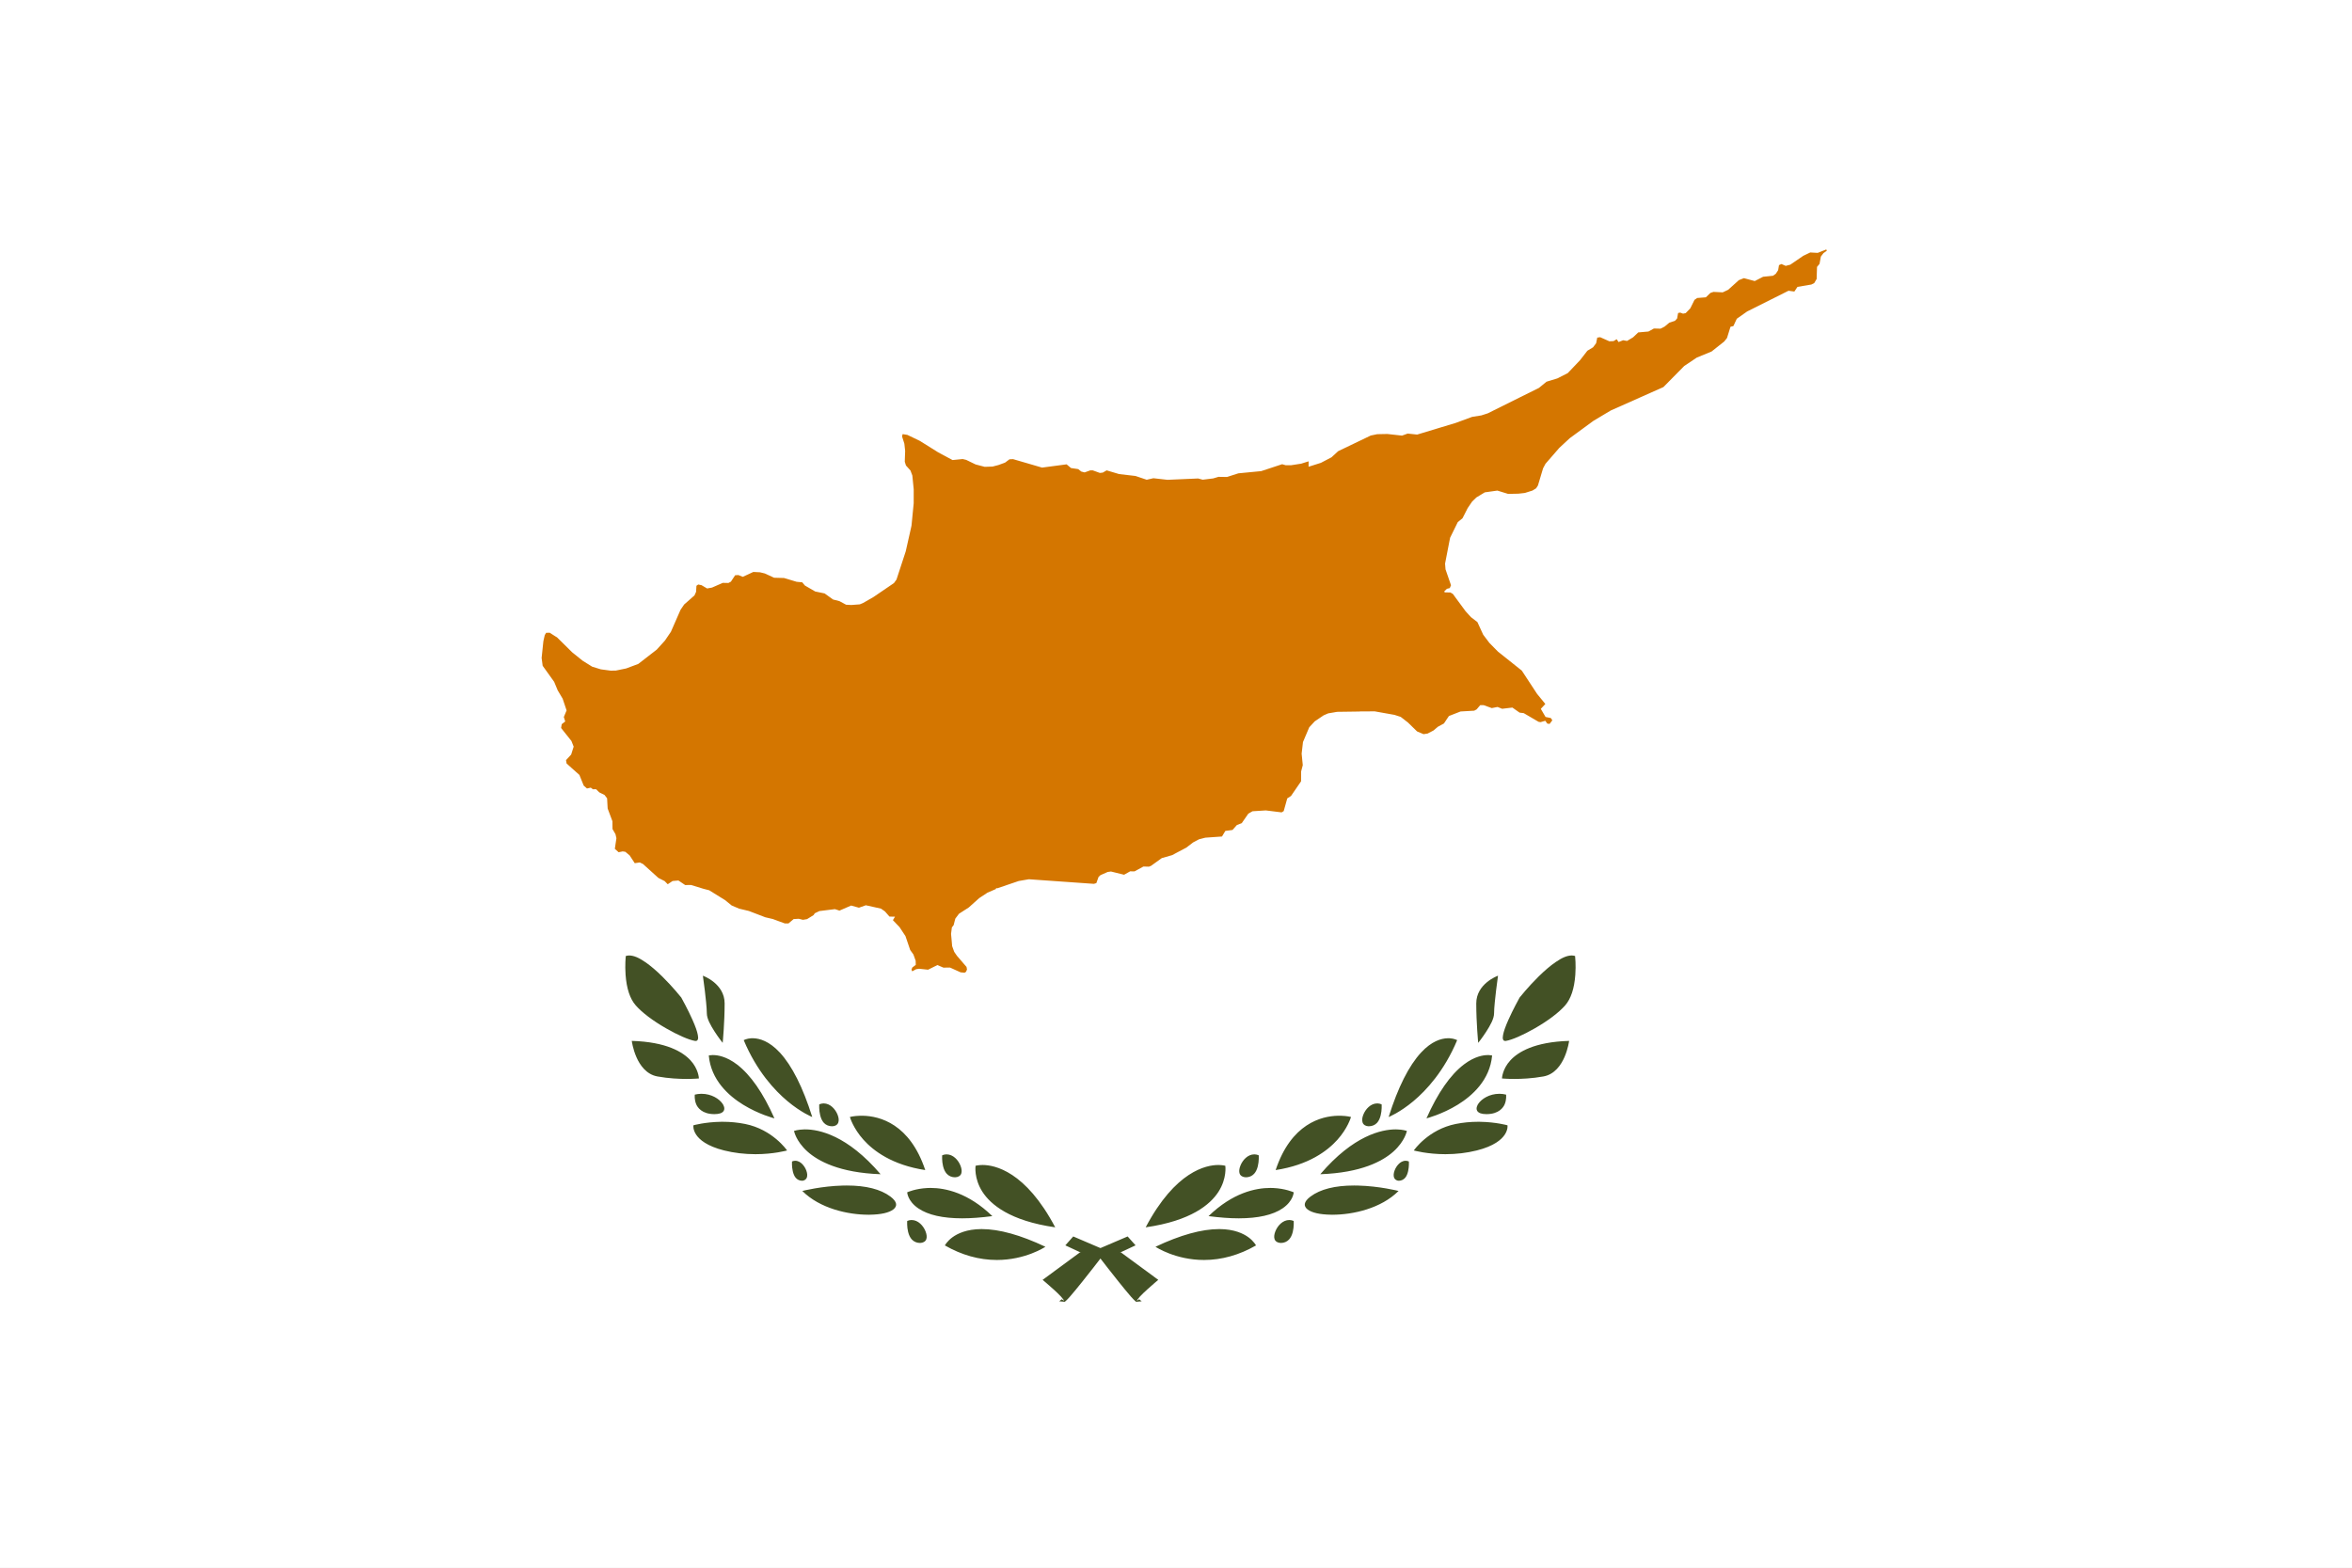
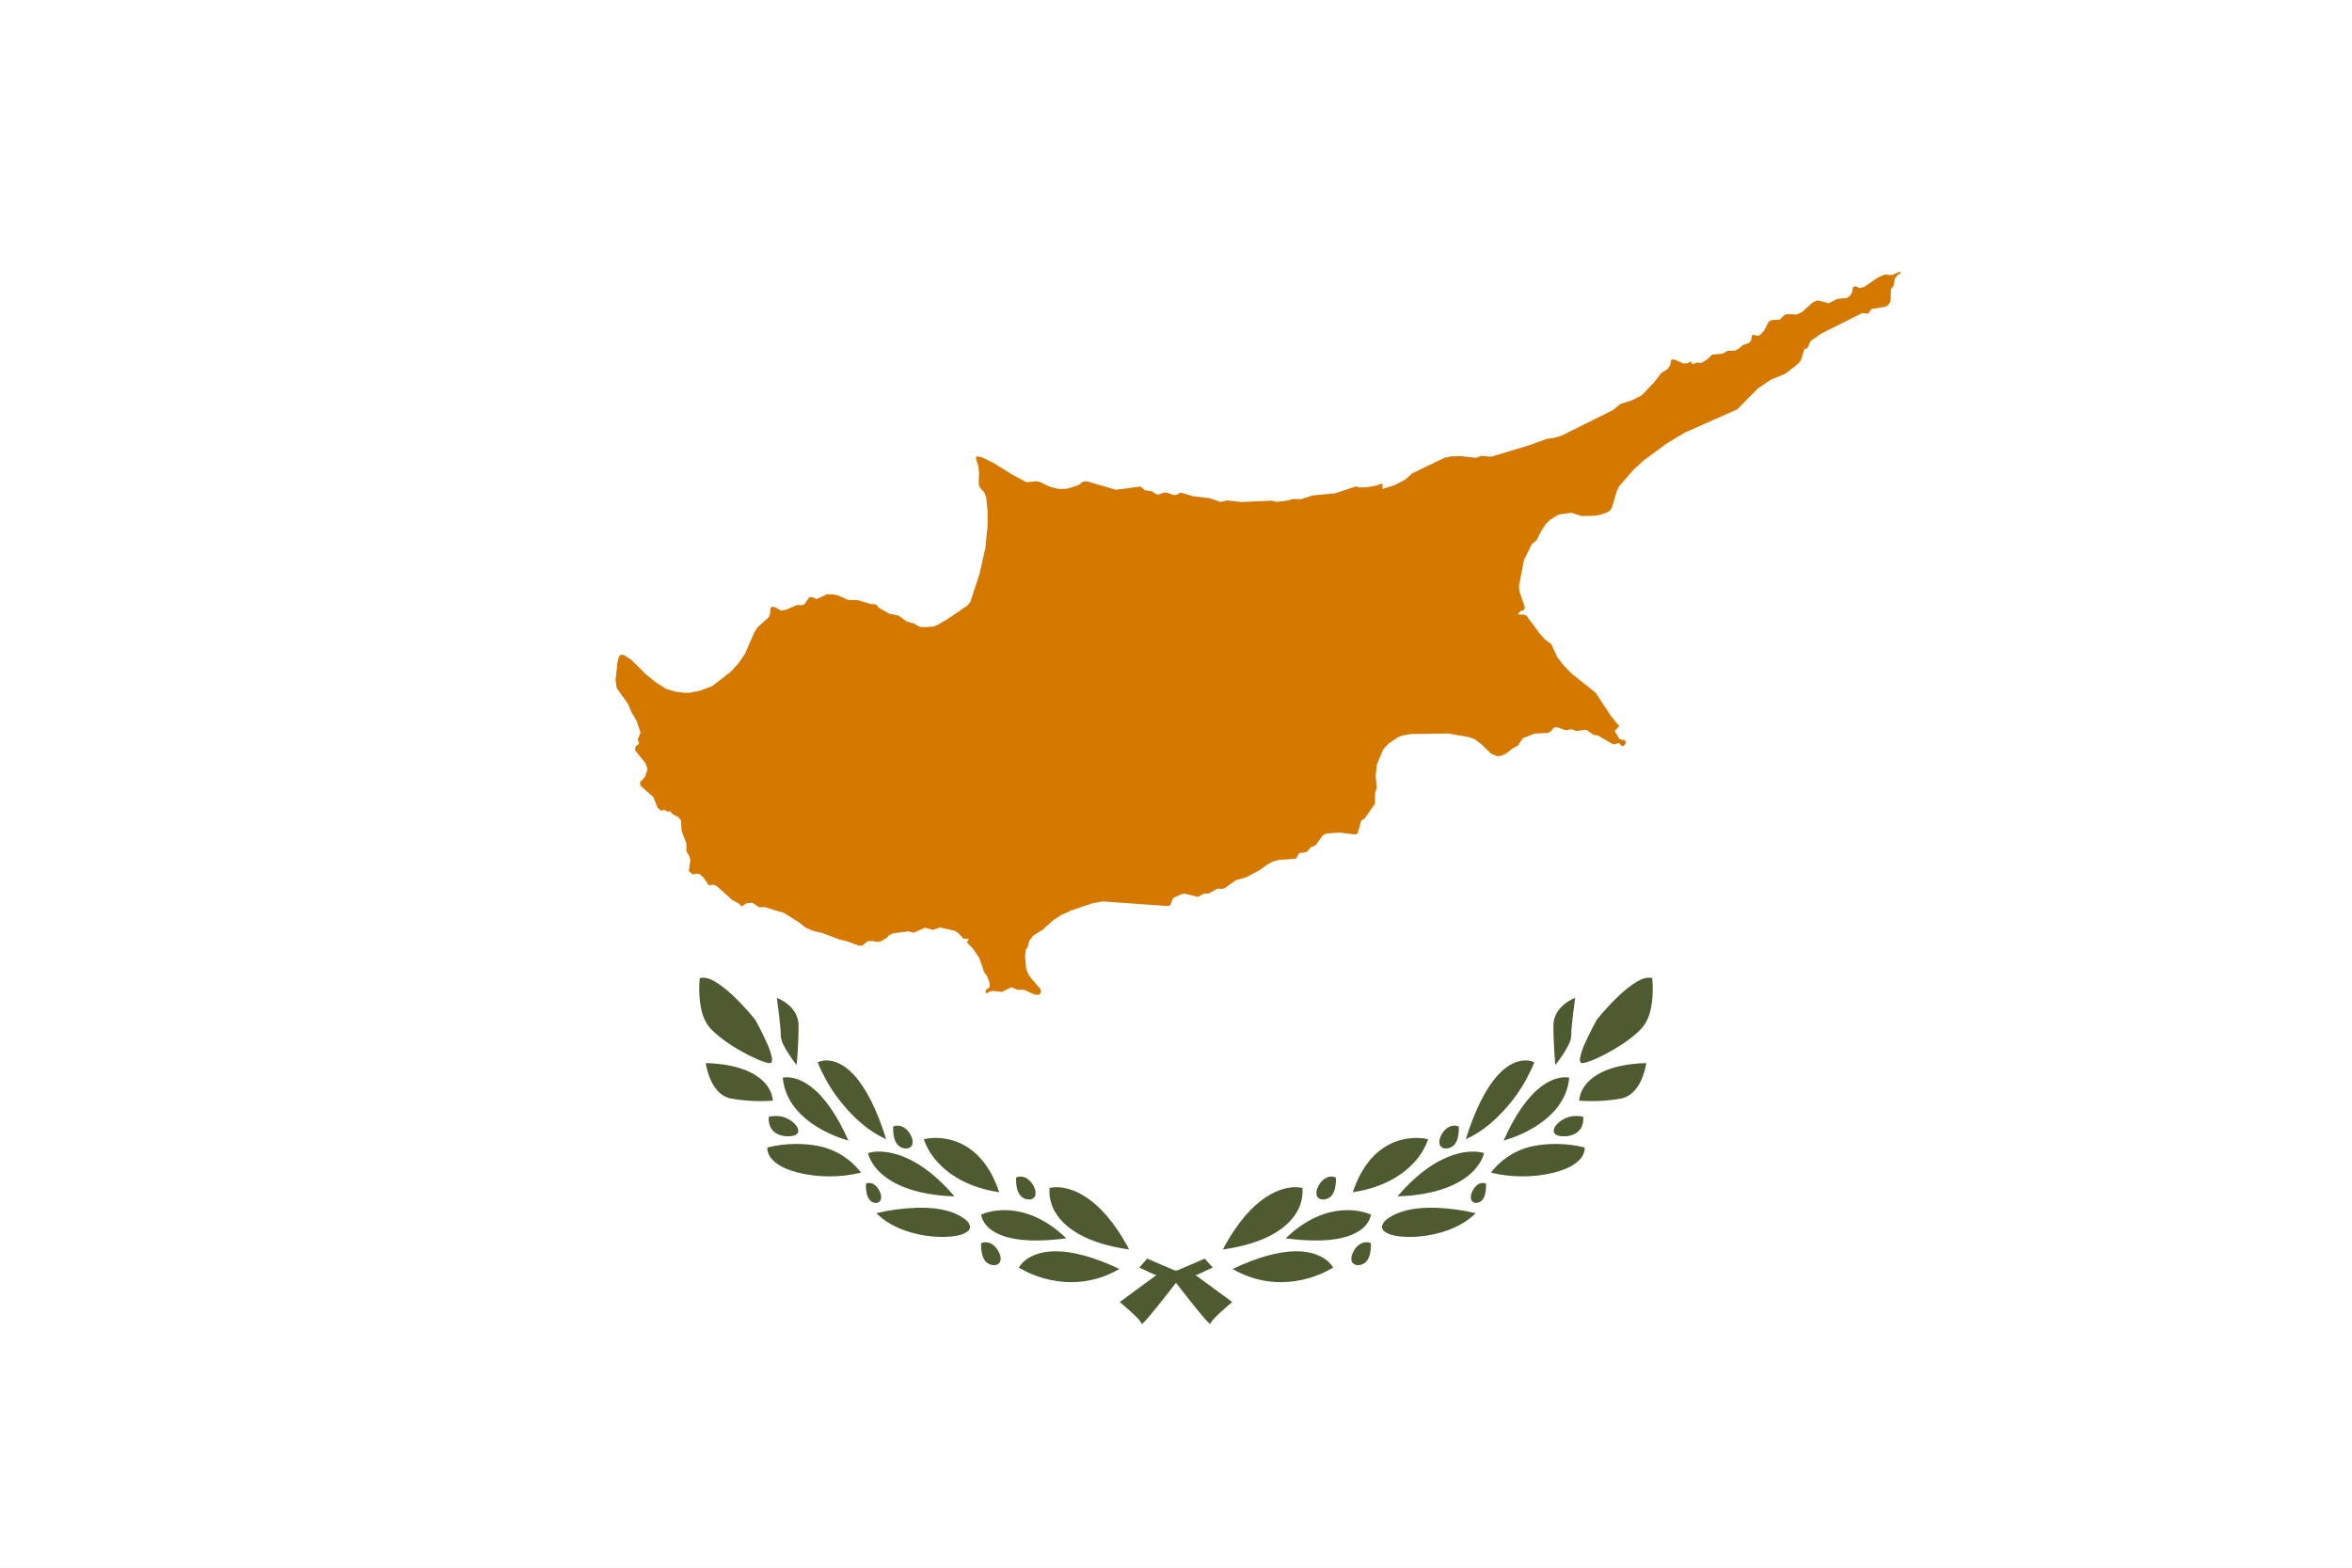
<svg xmlns="http://www.w3.org/2000/svg" xmlns:xlink="http://www.w3.org/1999/xlink" viewBox="0 0 900 600">
-   <rect width="900" height="600" fill="#fff" />
-   <path id="branch" fill="#435125" d="m434.8,498.25c-0.18-0.086-0.218-0.122-0.347-0.245l-0.125-0.117c-0.324-0.297-0.861-0.822-1.582-1.643-1.332-1.513-3.119-3.728-4.69-5.685-3.115-3.883-5.689-7.228-6.174-7.858l-0.793-1.032-7.767-2.395-5.671-2.644,3.03-3.406,10.408,4.456,7.767,1.594,14.363,10.564-0.011,0.009c-0.029,0.024-2.089,1.738-4.136,3.599-0.913,0.83-2.064,1.896-2.877,2.783-0.375,0.408-0.705,0.813-0.93,1.14-0.138,0.201-0.215,0.383-0.252,0.471l0.892-0.555,0.967,0.752-1.968,0.184-0.09,0.02zm-53.34-16.02c-6.777-0.001-13.471-1.874-19.895-5.567l-0.007-0.004,0.003-0.008s0.84-1.601,2.878-3.096c1.941-1.425,5.442-3.128,11.1-3.15h0.117c6.701,0,14.901,2.278,24.373,6.771-0.32,0.212-7.756,5.054-18.566,5.054l0.01,0.01zm-29.37-6.51c-1.253,0-2.379-0.474-3.17-1.333-0.649-0.706-1.114-1.646-1.422-2.878-0.504-2.018-0.365-4.025-0.351-4.217,0.526-0.221,1.062-0.342,1.562-0.354l0.112-0.002c2.511,0,4.49,2.178,5.338,4.337,0.481,1.227,0.574,2.259,0.274,3.067-0.3,0.81-1.24,1.37-2.34,1.37zm51.68-5.99c-17.359-2.479-24.717-8.755-27.833-13.583-3.323-5.149-2.641-9.912-2.634-9.96l0.003-0.014,0.013-0.004c0.005,0,1.061-0.285,2.658-0.293,4.618,0,16.43,2.323,27.798,23.842l0.007,0.014-0.02-0.01zm-35.58-3.44c-7.416-0.001-13.062-1.28-16.782-3.804-2.138-1.45-3.184-3.043-3.686-4.125-0.47-1.014-0.577-1.856-0.594-2.023,0.196-0.09,3.232-1.438,7.765-1.65,0.383-0.018,0.769-0.029,1.174-0.03,5.732,0,14.448,1.87,23.646,10.78l0.009,0.009-0.011,0.001c-4.2,0.55-8.08,0.84-11.53,0.84zm-35.91-1.38c-7.82,0-18.563-2.388-25.263-9.087l-0.007-0.008,0.02-0.005c0.07-0.018,7.342-1.863,15.523-2.062,0.488-0.012,0.979-0.019,1.475-0.019,7.332,0,12.944,1.422,16.682,4.225,1.305,0.979,2.018,1.89,2.178,2.783,0.134,0.746-0.26,1.55-1.056,2.15-1.683,1.271-4.692,1.949-8.945,2.017l-0.6,0.02zm-25.34-13c-0.963,0-1.867-0.426-2.479-1.167-0.506-0.614-0.858-1.416-1.108-2.522-0.418-1.848-0.292-3.656-0.291-3.674l0.001-0.018c0.364-0.172,0.771-0.264,1.217-0.275h0.003c1.157,0,2.039,0.63,2.589,1.158,0.733,0.705,1.333,1.645,1.688,2.645,0.365,1.03,0.424,1.892,0.18,2.635-0.2,0.59-0.88,1.21-1.8,1.21zm58.53-1.32c-1.253,0-2.379-0.474-3.17-1.333-0.649-0.706-1.114-1.646-1.422-2.878-0.504-2.018-0.365-4.025-0.351-4.217,0.526-0.221,1.062-0.342,1.562-0.354l0.112-0.002c2.511,0,4.49,2.178,5.338,4.337,0.481,1.227,0.574,2.259,0.274,3.067-0.3,0.82-1.25,1.37-2.34,1.37zm-28.51-1.18c-15.737-0.554-23.904-5.027-27.984-8.683-2.297-2.058-3.574-4.098-4.24-5.447-0.628-1.274-0.866-2.249-0.908-2.438l0.021-0.009c0.003,0,1.489-0.532,3.885-0.579l0.368-0.004c5.307,0,16.111,2.229,28.852,17.153v0.01zm17.09-1.59c-12.661-1.928-19.834-7.363-23.622-11.585-3.971-4.425-5.16-8.546-5.213-8.738,0.023-0.007,1.57-0.41,3.9-0.469,0.169-0.005,0.345-0.007,0.524-0.007,0.181,0,0.365,0.002,0.553,0.007,6.368,0.139,17.934,3.023,23.855,20.785h0.01zm-65-6.08c-4.149,0-8.174-0.48-11.962-1.427-6.629-1.658-9.473-4.189-10.691-6.021-0.692-1.04-0.943-1.952-1.031-2.534-0.085-0.556-0.04-0.999-0.031-1.073l0.031-0.011c0.017-0.004,4.4-1.235,10.464-1.328,0.239-0.004,0.48-0.006,0.725-0.006,2.927,0,5.808,0.279,8.564,0.83,10.536,2.107,16,10.06,16.053,10.14l0.005,0.009-0.013,0.003c-0.06,0.01-5.08,1.42-12.12,1.42zm29.39-10.68c-1.269,0-2.395-0.463-3.172-1.304-0.639-0.691-1.104-1.643-1.42-2.908-0.506-2.015-0.365-4.002-0.351-4.185,0.526-0.221,1.062-0.342,1.562-0.354l0.112-0.002c2.506,0,4.488,2.179,5.339,4.338,0.468,1.188,0.55,2.208,0.243,3.034-0.31,0.84-1.22,1.38-2.31,1.38zm-22.1-3.03c-0.095-0.023-5.977-1.536-11.967-5.225-5.544-3.413-12.326-9.45-13.153-18.83v-0.005l0.014-0.004c0.001,0,0.516-0.125,1.278-0.154,0.105-0.004,0.217-0.006,0.334-0.006,1.656,0,5.046,0.466,9.147,3.584,5.22,3.98,10.04,10.92,14.35,20.65zm14.43-0.53c-0.037-0.015-4.229-1.693-9.469-6.084-4.882-4.092-11.746-11.46-16.716-23.33,0.003-0.001,1.142-0.608,2.886-0.718,0.101-0.007,0.203-0.009,0.306-0.009,0.15,0,0.305,0.005,0.463,0.009,2.411,0.068,6.083,1.07,10.154,5.463,4.676,5.047,8.85,13.34,12.404,24.651l0.01,0.032-0.03-0.01zm-37.39-1.09c-4.821,0-6.471-2.615-6.957-3.74-0.798-1.849-0.556-3.689-0.554-3.707l0.003-0.02c0.78-0.195,1.605-0.303,2.398-0.314l0.165-0.001c3.799,0,6.798,1.929,8.084,3.841,0.255,0.379,1.037,1.694,0.39,2.721-0.52,0.81-1.7,1.22-3.53,1.22zm-10.68-13.47c-2.692,0-6.811-0.165-11.141-0.952-4.294-0.781-6.728-4.432-8.013-7.356-1.399-3.185-1.794-6.223-1.798-6.254h0.012c13.282,0.39,19.555,4.271,22.478,7.457,3.018,3.29,3.197,6.706,3.206,6.922l-0.009,0.001c-0.02,0-1.89,0.18-4.74,0.18zm13.83-13.82c-0.018-0.022-1.535-1.898-3.033-4.228-1.573-2.445-3.028-4.996-3.028-7.084,0-2.016-0.474-6.266-0.757-8.619-0.358-2.985-0.72-5.54-0.75-5.757l0.013,0.004c0.337,0.123,8.308,3.114,8.308,10.591,0,7.489-0.738,15.014-0.745,15.089l-0.001,0.011h-0.01zm-10.33-0.71c-0.084,0-0.167-0.008-0.25-0.021-2.356-0.393-6.496-2.194-11.073-4.818-5.082-2.914-9.209-6.036-11.62-8.791-2.198-2.512-3.503-6.457-3.88-11.726-0.267-3.739,0.053-6.854,0.087-7.163,0.412-0.137,0.85-0.204,1.315-0.204,1.764,0.029,3.647,0.823,6.189,2.574,1.981,1.365,4.165,3.221,6.49,5.514,4.012,3.957,7.168,7.932,7.199,7.971l0.032,0.04c0.265,0.475,2.537,4.571,4.307,8.558,1.124,2.532,1.767,4.357,2.024,5.746,0.147,0.791,0.19,1.31-0.004,1.781-0.081,0.195-0.235,0.376-0.385,0.448-0.14,0.06-0.28,0.09-0.44,0.09z" />
-   <use xlink:href="#branch" transform="matrix(-1,0,0,1,842.178,0)" />
-   <path fill="#d47600" d="m698.83,95.476l-2.355,0.938-0.923,0.368-2.854-0.157-2.673,1.283-4.74,3.239-0.209,0.15-1.767,0.461-1.641-0.708-0.932,0.424-0.321,1.92-0.887,1.379-1.092,0.767-3.783,0.387-3.19,1.645-4.15-1.111-1.928,0.755-4.099,3.692-2.095,0.992-0.732-0.042-2.778-0.143-1.173,0.384-1.752,1.693-3.315,0.258-1.033,0.715-1.618,3.26-1.753,1.808-1.003,0.212-1.087-0.398-0.817,0.144-0.37,2.086-0.793,0.874-2.219,0.764-1.773,1.477-1.556,0.799-2.084-0.052h-0.479l-2.076,1.146-3.905,0.342-1.624,1.549-0.358,0.331-0.758,0.458-1.24,0.74-0.304,0.184-1.495-0.267-1.75,0.693-0.708-1.089-1.211,0.727-1.604,0.069-1.998-0.889-1.522-0.678-1.113,0.161-0.387,1.94-0.039,0.206-1.17,1.557-2.184,1.323-0.297,0.387-2.485,3.208-4.722,4.966-3.993,2.028-4.139,1.259-2.897,2.38-7.599,3.767-11.994,5.967-2.453,0.786-3.52,0.562-6.278,2.312-5.539,1.671-0.308,0.094-1.096,0.332-7.81,2.363-3.635-0.384-2.153,0.782-5.605-0.622-3.897,0.077-2.467,0.513-4.637,2.224-7.827,3.762-2.586,2.366-4.027,2.101-4.715,1.493,0.011-1.981-0.028-0.084-1.636,0.517-1.181,0.373-3.825,0.59h-2.128l-1.321-0.384-0.204,0.069-7.818,2.576-8.719,0.842-4.363,1.399-3.26-0.052-2.038,0.607-3.995,0.488-1.428-0.381-0.322-0.088-11.75,0.51-5.372-0.607-2.564,0.583-4.296-1.445-6.269-0.727-1.465-0.439-3.295-0.978-1.491,0.859-1.116,0.119-2.667-0.967-0.96-0.025-2.202,0.796-1.267-0.325-1.177-0.938-2.761-0.411-1.682-1.414-9.402,1.246-2.551-0.75-8.554-2.492-1.361,0.069-1.696,1.271-2.548,0.929-2.212,0.575-3.012,0.105-3.497-0.918-3.606-1.748-1.333-0.317-2.974,0.3-0.91,0.083-5.466-2.932-7.042-4.404-4.778-2.296-1.794-0.291-0.241,0.853,0.89,2.805,0.303,2.774-0.091,2.563-0.049,1.587,0.446,1.425,1.725,1.912,0.719,1.92,0.526,5.284-0.006,5.362-0.839,8.551-0.283,1.302-1.001,4.43-0.914,4.069-3.546,10.833-0.974,1.343-2.391,1.631-5.419,3.688-3.99,2.301-1.263,0.523-3.239,0.245-2.018-0.105-2.513-1.361-2.467-0.635-3.232-2.324-3.595-0.744-3.941-2.278-1.026-1.233-2.146-0.202-2.976-0.893,0.002-0.005-1.093-0.327-0.755-0.22v-0.001l-3.796-0.104-3.54-1.634-1.864-0.45-2.547-0.129-2.666,1.239-0.001-0.004-1.351,0.629-1.707-0.678-1.235,0.077-1.399,2.115-0.209,0.328-0.964,0.51-1.2-0.017-0.939-0.025-1.016,0.444-1.368,0.593v0.003l-1.208,0.527-0.59,0.255-0.01-0.01-0.363,0.073-0.645,0.112-0.8,0.153-1.41-0.824-0.75-0.442-1.257-0.256-0.677,0.489-0.133,2.301-0.618,1.378-1.961,1.734-1.993,1.755-1.389,2.047-3.676,8.39-2.303,3.385-0.715,0.789-2.408,2.656-2.136,1.657-4.922,3.815-4.659,1.741-4.013,0.82-1.951,0.008-3.696-0.492-3.323-1.02-3.65-2.282-4.003-3.217-5.794-5.724-0.82-0.493-0.171-0.114-1.825-1.167-1.354,0.035-0.53,0.874-0.29,1.263-0.245,1.12-0.664,6.367,0.049,0.369,0.349,2.622,4.401,6.15,1.358,3.267,0.223,0.373,0.908,1.525,0.691,1.163,0.069,0.118,1.504,4.488-1.057,2.534,0.534,1.697-1.336,1.037-0.245,1.465,3.951,4.953,0.862,2.185-0.963,3.029-1.536,1.671-0.429,0.457,0.216,1.28,1.818,1.635,3.089,2.75,1.647,4.086,1.253,1.096,1.456-0.31,0.81,0.618,1.228-0.021,1.208,1.208,0.782,0.379,1.236,0.616,0.977,1.272,0.216,3.911,1.822,4.86,0.028,2.635,0.01,0.374,1.134,1.948,0.356,1.538-0.604,4.069,1.445,1.306,1.567-0.32,1.012,0.16,1.626,1.354,1.969,3.001,1.926-0.282,1.222,0.589,5.902,5.334,1.339,0.676,0.074,0.042,0.963,0.483,1.197,1.208,1.856-1.232,0.206-0.021,2.018-0.178,0.886,0.597,1.704,1.149,2.234-0.029,4.844,1.485,2.119,0.543,4.261,2.648,1.811,1.12,1.072,0.871,1.424,1.161,2.845,1.224,2.44,0.584,1.322,0.314,0.995,0.384,0.025-0.062,0.014,0.004-0.024,0.063,5.284,2.023,2.862,0.668,2.648,0.975,1.927,0.703,1.414,0.023,2-1.682,1.937-0.112,1.609,0.401,1.57-0.263,2.485-1.531,0.485-0.719,1.762-0.839,5.944-0.738,1.737,0.564,4.46-1.94,2.988,0.831,2.645-0.938,5.779,1.284,1.536,1.081,1.717,1.965,0.21,0.009,1.912,0.037-0.799,1.331,2.523,2.647,2.279,3.445,0.154,0.455,1.657,4.864,1.232,1.723,0.862,2.405,0.042,1.568-1.34,1.022-0.22,0.583-0.076,0.216,0.272,0.655,0.506-0.276,0.963-0.533,1.166-0.181,2.066,0.22,1.364,0.143,2.154-1.069,1.427-0.71,2.293,0.987,2.52-0.028,1.058,0.471,2.995,1.358,1.529,0.144,0.565-0.371,0.36-0.856-0.185-0.996-1.145-1.323-2.531-2.938-1.036-1.51-0.789-2.186-0.245-2.794-0.174-1.885,0.314-2.477,0.68-0.884,0.5-1.968h0.009l0.129-0.515,1.406-1.866,3.724-2.393,4-3.582,3.162-2.085,3.26-1.412,0.087-0.396,0.363,0.146,8.292-2.819,0.137-0.016,3.692-0.643,24.92,1.755,0.924-0.279,0.004-0.006,0.83-2.33,0.447-0.432,0.297-0.282,2.74-1.206,1.281-0.183,3.556,0.878,1.456,0.359,2.332-1.307,1.654,0.028,3.417-1.866,2.111,0.053,0.803-0.321,4.112-2.955,3.961-1.135,1.03-0.548,0.363-0.199,4.06-2.144,2.579-1.981,2.226-1.183,2.438-0.629,6.38-0.449,1.283-2.138,2.744-0.366,1.657-1.87,1.896-0.771,1.359-1.958,1.139-1.641,1.591-0.921,5.1-0.32,6.045,0.749,0.799-0.485,1.366-4.875,1.43-0.915,3.851-5.612,0.013-2.045,0.004-1.708,0.633-2.432-0.43-4.391,0.51-4.446,2.394-5.65,2.109-2.279,3.401-2.301,1.729-0.753,2.449-0.412v-0.006l0.36-0.061,0.624-0.107,8.433-0.116c0.117-0.087,3.067-0.042,3.067-0.042l2.812-0.038,7.114,1.266,0.506,0.088,2.405,0.779,2.774,2.157,2.936,2.868,0.551,0.535,1.902,0.801,0.575,0.251,1.571-0.251,2.237-1.165,1.688-1.427,2.301-1.257,0.056-0.08,1.295-1.948,0.039-0.04,0.028,0.007,0.003-0.011-0.022-0.005,0.511-0.775,4.447-1.733,5.23-0.304,0.588-0.318,0.327-0.175,1.382-1.623,1.295-0.011,3.135,1.134,2.204-0.437,1.75,0.699,1.36-0.161,2.565-0.304,2.754,1.938,1.605,0.205,5.658,3.31,0.294,0.048,0.152,0.028,0.324,0.053,0.671-0.199,0.998-0.289,0.132-0.039,0.126,0.174,0.643,0.907,0.882,0.126,1.044-1.393-0.415-0.632-0.157-0.23-2.021-0.411-1.815-3.103,1.728-1.861-2.711-3.326-0.45-0.551-0.153-0.234-0.937-1.423-4.746-7.235-6.182-4.935-0.002,0.004-2.165-1.732-0.014-0.01-0.758-0.596-3.302-3.358-2.358-3.13-0.309-0.674-0.487-1.062-1.413-3.078-2.462-1.896-2.006-2.191-0.098-0.129-4.14-5.626-0.68-0.943-0.978-0.565-2.066-0.014-0.195-0.196-0.116-0.121,0.07-0.074,0.991-0.985,1.105-0.278,0.476-1.089-2.108-6.104-0.014-0.213-0.157-1.95,1.718-8.855,0.22-1.079,2.928-5.958,1.814-1.486,1.98-3.892,1.696-2.488,1.625-1.582,0.284-0.168,2.934-1.776,2.465-0.347,2.348-0.331,4.099,1.264,3.901-0.076,0.761-0.081,1.77-0.203,2.911-0.917,1.374-0.848,0.713-1.093,1.487-4.987,0.478-1.587,0.917-1.724,5.306-6.108,4.011-3.71,9.019-6.613,4.415-2.639,2.254-1.347,20.126-8.946,5.23-5.302,2.725-2.757,4.821-3.235,5.641-2.311,4.854-3.842,1.06-1.334,1.336-4.303,1.113-0.269,1.005-2.174,0.286-0.618,3.961-2.792,0.448-0.223,15.388-7.71,2.236,0.307,1.197-1.793,4.477-0.751,0.824-0.14,1.104-0.551,0.939-1.599v-0.316l0.129-4.273,0.956-1.155,0.521-2.816,0.491-0.65,0.513-0.676,1.268-0.891-0.22-0.531z" />
+   <path fill="#fff" d="M0 0h900v600H0z" />
+   <path id="a" d="M463.1 506.741a1.01 1.01 0 01-.347-.245l-.125-.117a21.523 21.523 0 01-1.582-1.643c-1.332-1.513-3.119-3.728-4.69-5.685-3.115-3.883-5.689-7.228-6.174-7.858l-.793-1.032-7.767-2.395-5.671-2.644 3.03-3.406 10.408 4.456 7.767 1.594 14.363 10.564-.011.009c-.029.024-2.089 1.738-4.136 3.6-.913.83-2.064 1.9-2.877 2.783-.335.359-.646.74-.93 1.14a9.004 9.004 0 00-.465.88m-53.34-16.02a39.63 39.63 0 01-19.895-5.567h-.007v-.008a10.24 10.24 0 012.878-3.1c1.941-1.425 5.442-3.128 11.1-3.15h.117c6.7 0 14.9 2.278 24.373 6.771a36.022 36.022 0 01-18.566 5.054l.01.01-.01-.01zm-29.37-6.51a4.241 4.241 0 01-3.17-1.333A6.439 6.439 0 01375.8 480a14.656 14.656 0 01-.351-4.217 4.336 4.336 0 011.562-.354h.112c2.511 0 4.49 2.178 5.338 4.337a4.35 4.35 0 01.274 3.067 2.417 2.417 0 01-2.34 1.37l-.005.009zm51.68-5.99c-17.359-2.479-24.717-8.755-27.833-13.583a15.705 15.705 0 01-2.634-9.96v-.014h.013c.872-.2 1.764-.299 2.658-.293 4.618 0 16.43 2.323 27.8 23.842l.007.014-.02-.01.009.004zm-35.58-3.44c-7.416 0-13.062-1.28-16.782-3.8a10.304 10.304 0 01-3.686-4.125 6.75 6.75 0 01-.594-2.023 22.704 22.704 0 017.765-1.65c.383-.018.769-.029 1.174-.03 5.732 0 14.448 1.87 23.646 10.78l.009.009h-.011a90.034 90.034 0 01-11.53.84l.009-.001zm-35.91-1.38c-7.82 0-18.563-2.388-25.263-9.087l-.007-.008h.02a78.487 78.487 0 0115.523-2.062c.488-.012.98-.018 1.475-.019 7.332 0 12.944 1.422 16.682 4.225a4.942 4.942 0 012.178 2.783 2.28 2.28 0 01-1.056 2.15c-1.683 1.271-4.692 1.949-8.945 2.017l-.6.02-.007-.019zm-25.34-13a3.206 3.206 0 01-2.479-1.167 5.87 5.87 0 01-1.108-2.522 14.298 14.298 0 01-.291-3.674v-.018c.382-.176.797-.27 1.217-.275a3.784 3.784 0 012.589 1.158 6.956 6.956 0 011.688 2.645 4.03 4.03 0 01.18 2.635 1.915 1.915 0 01-1.8 1.21l.004.008zm58.53-1.32a4.241 4.241 0 01-3.17-1.333 6.45 6.45 0 01-1.422-2.878 14.656 14.656 0 01-.351-4.217 4.336 4.336 0 011.562-.354h.112c2.511 0 4.49 2.178 5.338 4.337a4.35 4.35 0 01.274 3.067 2.413 2.413 0 01-2.34 1.37l-.003.008zm-28.51-1.18c-15.737-.554-23.9-5.027-27.984-8.683a18.3 18.3 0 01-4.24-5.447 11.649 11.649 0 01-.908-2.438l.021-.009a13.461 13.461 0 013.885-.579h.368c5.307 0 16.111 2.229 28.852 17.153v.01l.006-.007zm17.09-1.59c-12.661-1.928-19.834-7.363-23.622-11.585a24.177 24.177 0 01-5.213-8.738 18.622 18.622 0 013.9-.469c.169 0 .345-.007.524-.007s.365 0 .553.007c6.368.139 17.934 3.023 23.855 20.785h.01l-.007.007zm-65-6.08a49.336 49.336 0 01-11.96-1.432c-6.629-1.658-9.473-4.189-10.691-6.021a6.318 6.318 0 01-1.031-2.534 4.282 4.282 0 01-.031-1.073l.031-.011a45.238 45.238 0 0110.464-1.328c.239 0 .48-.006.725-.006a43.806 43.806 0 018.564.83 27.146 27.146 0 0116.053 10.14v.009h-.013a49.635 49.635 0 01-12.12 1.42l.009.006zm29.39-10.68a4.244 4.244 0 01-3.172-1.3 6.49 6.49 0 01-1.42-2.908 14.4 14.4 0 01-.351-4.185 4.336 4.336 0 011.562-.354h.112c2.506 0 4.488 2.179 5.339 4.338a4.25 4.25 0 01.243 3.034 2.356 2.356 0 01-2.31 1.38l-.003-.005zm-22.1-3.03a48.225 48.225 0 01-11.967-5.225c-5.544-3.413-12.326-9.45-13.153-18.83h.014a7.14 7.14 0 011.278-.154c.1 0 .217-.006.334-.006 1.656 0 5.046.466 9.147 3.584 5.22 3.98 10.04 10.92 14.35 20.65l-.003-.019zm14.43-.53a39.027 39.027 0 01-9.469-6.084 60.759 60.759 0 01-16.716-23.33 7.698 7.698 0 013.655-.718c2.411.068 6.083 1.07 10.154 5.463 4.676 5.047 8.85 13.34 12.4 24.651l.01.032-.03-.01-.004-.004zm-37.39-1.09c-4.821 0-6.471-2.615-6.957-3.74a7.783 7.783 0 01-.554-3.707v-.02a10.615 10.615 0 012.4-.314h.165a9.918 9.918 0 018.084 3.841c.255.379 1.037 1.694.39 2.721-.52.81-1.7 1.22-3.53 1.22l.002-.001zM291 421.431a63.914 63.914 0 01-11.141-.952c-4.294-.781-6.728-4.432-8.013-7.356a25.55 25.55 0 01-1.8-6.254h.012c13.282.39 19.555 4.271 22.478 7.457a11.713 11.713 0 013.206 6.922h-.009c-.02 0-1.89.18-4.74.18l.007.003zm13.83-13.82a53.867 53.867 0 01-3.033-4.228c-1.573-2.445-3.028-5-3.028-7.084 0-2.016-.474-6.266-.757-8.619-.358-2.985-.72-5.54-.75-5.757h.013c.337.123 8.308 3.114 8.308 10.591s-.738 15.014-.745 15.089v.011h-.01l.002-.003zm-10.33-.71c-.084 0-.167-.008-.25-.021-2.356-.393-6.5-2.194-11.073-4.818-5.082-2.914-9.209-6.036-11.62-8.791-2.2-2.512-3.5-6.457-3.88-11.726a43.595 43.595 0 01.087-7.163 4.135 4.135 0 011.315-.2c1.764.029 3.647.823 6.189 2.574a49.763 49.763 0 016.49 5.514 99.384 99.384 0 017.2 7.971l.032.04c.265.475 2.537 4.571 4.307 8.558a27.554 27.554 0 012.024 5.746c.174.581.174 1.2 0 1.781a.902.902 0 01-.385.448c-.139.06-.289.091-.44.09l.004-.003z" fill="#4e5b31" />
+   <use xlink:href="#a" transform="matrix(-1 0 0 1 900 0)" />
+   <path d="M727.132 103.967l-2.355.938-.923.368-2.854-.157-2.673 1.283-4.74 3.239-.209.15-1.767.461-1.641-.708-.932.424-.321 1.92-.887 1.379-1.092.767-3.783.387-3.19 1.645-4.15-1.111-1.928.755-4.1 3.692-2.095.992-.732-.042-2.778-.143-1.173.384-1.752 1.693-3.315.258-1.033.715-1.618 3.26-1.753 1.808-1 .212-1.087-.4-.817.144-.37 2.086-.793.874-2.219.764-1.773 1.477-1.556.8-2.084-.052h-.479l-2.076 1.146-3.9.342-1.624 1.549-.358.331-.758.458-1.24.74-.3.184-1.5-.267-1.75.693-.708-1.089-1.211.727-1.6.069-2-.889-1.522-.678-1.113.161-.387 1.94-.039.206-1.17 1.557-2.184 1.323-.3.387-2.485 3.208-4.722 4.966-3.993 2.028-4.139 1.259-2.9 2.38-7.6 3.767-11.995 5.973-2.453.786-3.52.562-6.278 2.312-5.539 1.671-.308.094-1.1.332-7.81 2.363-3.635-.384-2.153.782-5.605-.622-3.9.077-2.467.513-4.637 2.224-7.827 3.762-2.586 2.366-4.027 2.1-4.715 1.493.011-1.981-.028-.084-1.636.517-1.181.373-3.825.59h-2.128l-1.321-.384-.2.069-7.818 2.569-8.719.842-4.363 1.4-3.26-.052-2.038.606-4 .489-1.428-.381-.322-.088-11.75.51-5.372-.607-2.564.583-4.3-1.446-6.269-.727-1.465-.439-3.3-.978-1.491.859-1.116.119-2.667-.967-.96-.024-2.2.8-1.267-.325-1.177-.938-2.761-.411-1.682-1.414-9.4 1.246-2.551-.75-8.554-2.492-1.361.069-1.7 1.271-2.548.929-2.212.575-3.012.1-3.5-.918-3.606-1.748-1.333-.317-2.974.3-.91.082-5.466-2.932-7.042-4.4-4.778-2.3-1.794-.291-.241.853.89 2.8.3 2.774-.091 2.563-.049 1.587.446 1.425 1.725 1.912.719 1.92.526 5.284-.006 5.362-.839 8.551-.283 1.3-1 4.43-.914 4.069-3.546 10.833-.974 1.343-2.391 1.631-5.419 3.688-3.99 2.3-1.263.523-3.239.245-2.018-.1-2.513-1.361-2.467-.635-3.232-2.324-3.6-.744-3.941-2.278-1.026-1.233-2.146-.2-2.976-.893v-.005l-1.093-.327-.755-.22-3.8-.1-3.54-1.634-1.864-.45-2.547-.129-2.666 1.239-1.351.629-1.707-.678-1.235.077-1.4 2.115-.172.323-.964.51-1.2-.017-.939-.025-1.016.444-1.368.593-1.208.527-.59.255-.01-.01-.363.073-.645.112-.8.153-1.41-.824-.75-.442-1.257-.256-.677.489-.133 2.3-.618 1.378-1.961 1.734-1.993 1.755-1.389 2.047-3.676 8.39-2.3 3.385-.715.789-2.418 2.66-2.136 1.657-4.922 3.815-4.659 1.741-4.013.82-1.951.008-3.7-.492-3.323-1.02-3.65-2.282-4-3.217-5.794-5.724-.82-.493-.171-.114-1.825-1.167-1.354.035-.53.874-.29 1.263-.245 1.12-.664 6.367.049.369.349 2.622 4.4 6.15 1.358 3.267.223.373.908 1.525.691 1.163.069.118 1.5 4.488-1.057 2.534.534 1.7-1.336 1.037-.245 1.465 3.951 4.953.862 2.185-.963 3.029-1.536 1.671-.429.457.216 1.28 1.818 1.635 3.089 2.75 1.647 4.086 1.253 1.1 1.456-.31.81.618 1.228-.021 1.208 1.208.782.379 1.236.616.977 1.272.216 3.911 1.822 4.86.028 2.635.01.374 1.134 1.948.356 1.538-.6 4.069 1.445 1.306 1.567-.32 1.012.16 1.626 1.354 1.969 3 1.926-.282 1.222.589 5.9 5.334 1.339.676.074.042.963.483 1.2 1.208 1.856-1.232.206-.021 2.018-.178.886.6 1.7 1.149 2.234-.029 4.844 1.485 2.119.543 4.261 2.648 1.811 1.12 1.072.871 1.424 1.161 2.845 1.224 2.44.584 1.322.314 1 .384.025-.062h.014l-.024.063 5.284 2.023 2.862.668 2.648.975 1.927.7 1.414.023 2-1.682 1.937-.112 1.609.4 1.57-.263 2.485-1.531.485-.719 1.762-.839 5.944-.738 1.737.564 4.46-1.94 2.988.831 2.645-.938 5.779 1.284 1.536 1.081 1.717 1.965.21.009 1.912.037-.8 1.331 2.523 2.647 2.279 3.445.154.455 1.657 4.864 1.232 1.723.862 2.405.042 1.568-1.34 1.022-.22.583-.076.216.272.655.506-.276.963-.533 1.172-.182 2.066.22 1.364.143 2.154-1.069 1.427-.71 2.293.987 2.52-.028 1.058.471 3 1.358 1.529.144.565-.371.36-.856-.185-1L397 377.23l-2.531-2.938-1.036-1.51-.789-2.186-.244-2.796-.174-1.885.314-2.477.68-.884.5-1.968h.009l.129-.515 1.406-1.866 3.724-2.393 4-3.582 3.162-2.085 3.26-1.412.087-.4.363.146 8.292-2.819.137-.016 3.692-.643 24.92 1.755.924-.279v-.006l.83-2.33.447-.432.3-.282 2.74-1.206 1.281-.183 3.556.878 1.456.359 2.332-1.307 1.654.028 3.417-1.866 2.111.053.8-.321 4.112-2.955 3.961-1.135 1.03-.548.363-.2 4.06-2.144 2.579-1.981 2.226-1.183 2.438-.629 6.38-.449 1.283-2.138 2.744-.366 1.657-1.87 1.9-.771 1.359-1.958 1.139-1.641 1.591-.921 5.1-.32 6.045.749.8-.485 1.366-4.875 1.43-.915 3.851-5.612.013-2.045v-1.708l.633-2.432-.43-4.391.51-4.446 2.394-5.65 2.109-2.279 3.4-2.3 1.729-.753 2.449-.412v.001l.36-.061.624-.107 8.433-.116c.117-.087 3.067-.042 3.067-.042l2.812-.038 7.116 1.264.506.088 2.4.779 2.774 2.157 2.938 2.869.551.535 1.9.8.575.251 1.571-.251 2.237-1.165 1.688-1.427 2.3-1.257.056-.08 1.295-1.948.039-.04.028.007v-.011h-.022l.511-.775 4.447-1.733 5.23-.3.588-.318.327-.175 1.382-1.623 1.295-.01 3.135 1.134 2.2-.438 1.75.7 1.36-.161 2.565-.3 2.754 1.937 1.605.2 5.658 3.31.294.048.152.028.324.054.671-.2 1-.289.132-.039.126.175.643.907.882.126 1.044-1.393-.415-.632-.157-.23-2.021-.411-1.815-3.1 1.728-1.861-2.711-3.326-.45-.551-.153-.234-.937-1.423-4.746-7.235-6.182-4.935-2.165-1.732-.014-.01-.758-.6-3.3-3.358-2.358-3.13-.309-.674-.487-1.062-1.413-3.078-2.462-1.9-2.006-2.191-.1-.129-4.14-5.626-.68-.943-.978-.565-2.066-.014-.2-.2-.116-.121.07-.074.991-.985 1.105-.278.476-1.089-2.108-6.1-.014-.213-.157-1.95 1.718-8.855.22-1.079 2.928-5.958 1.814-1.486 1.98-3.892 1.7-2.488 1.625-1.582.284-.168 2.934-1.776 2.465-.347 2.348-.331 4.1 1.264 3.9-.076.761-.081 1.77-.2 2.911-.917 1.374-.848.713-1.093 1.487-4.987.478-1.587.917-1.724 5.306-6.108 4.011-3.71 9.019-6.613 4.415-2.639 2.254-1.347 20.126-8.946 5.23-5.3 2.725-2.758 4.821-3.235 5.641-2.311 4.854-3.842 1.06-1.334 1.336-4.3 1.113-.269 1-2.174.286-.618 3.961-2.792.448-.223 15.388-7.71 2.236.307 1.2-1.793 4.477-.751.824-.14 1.1-.551.939-1.6v-.316l.129-4.273.956-1.155.521-2.816.491-.65.513-.676 1.268-.891-.22-.531.032.031z" fill="#d57800" />
</svg>
